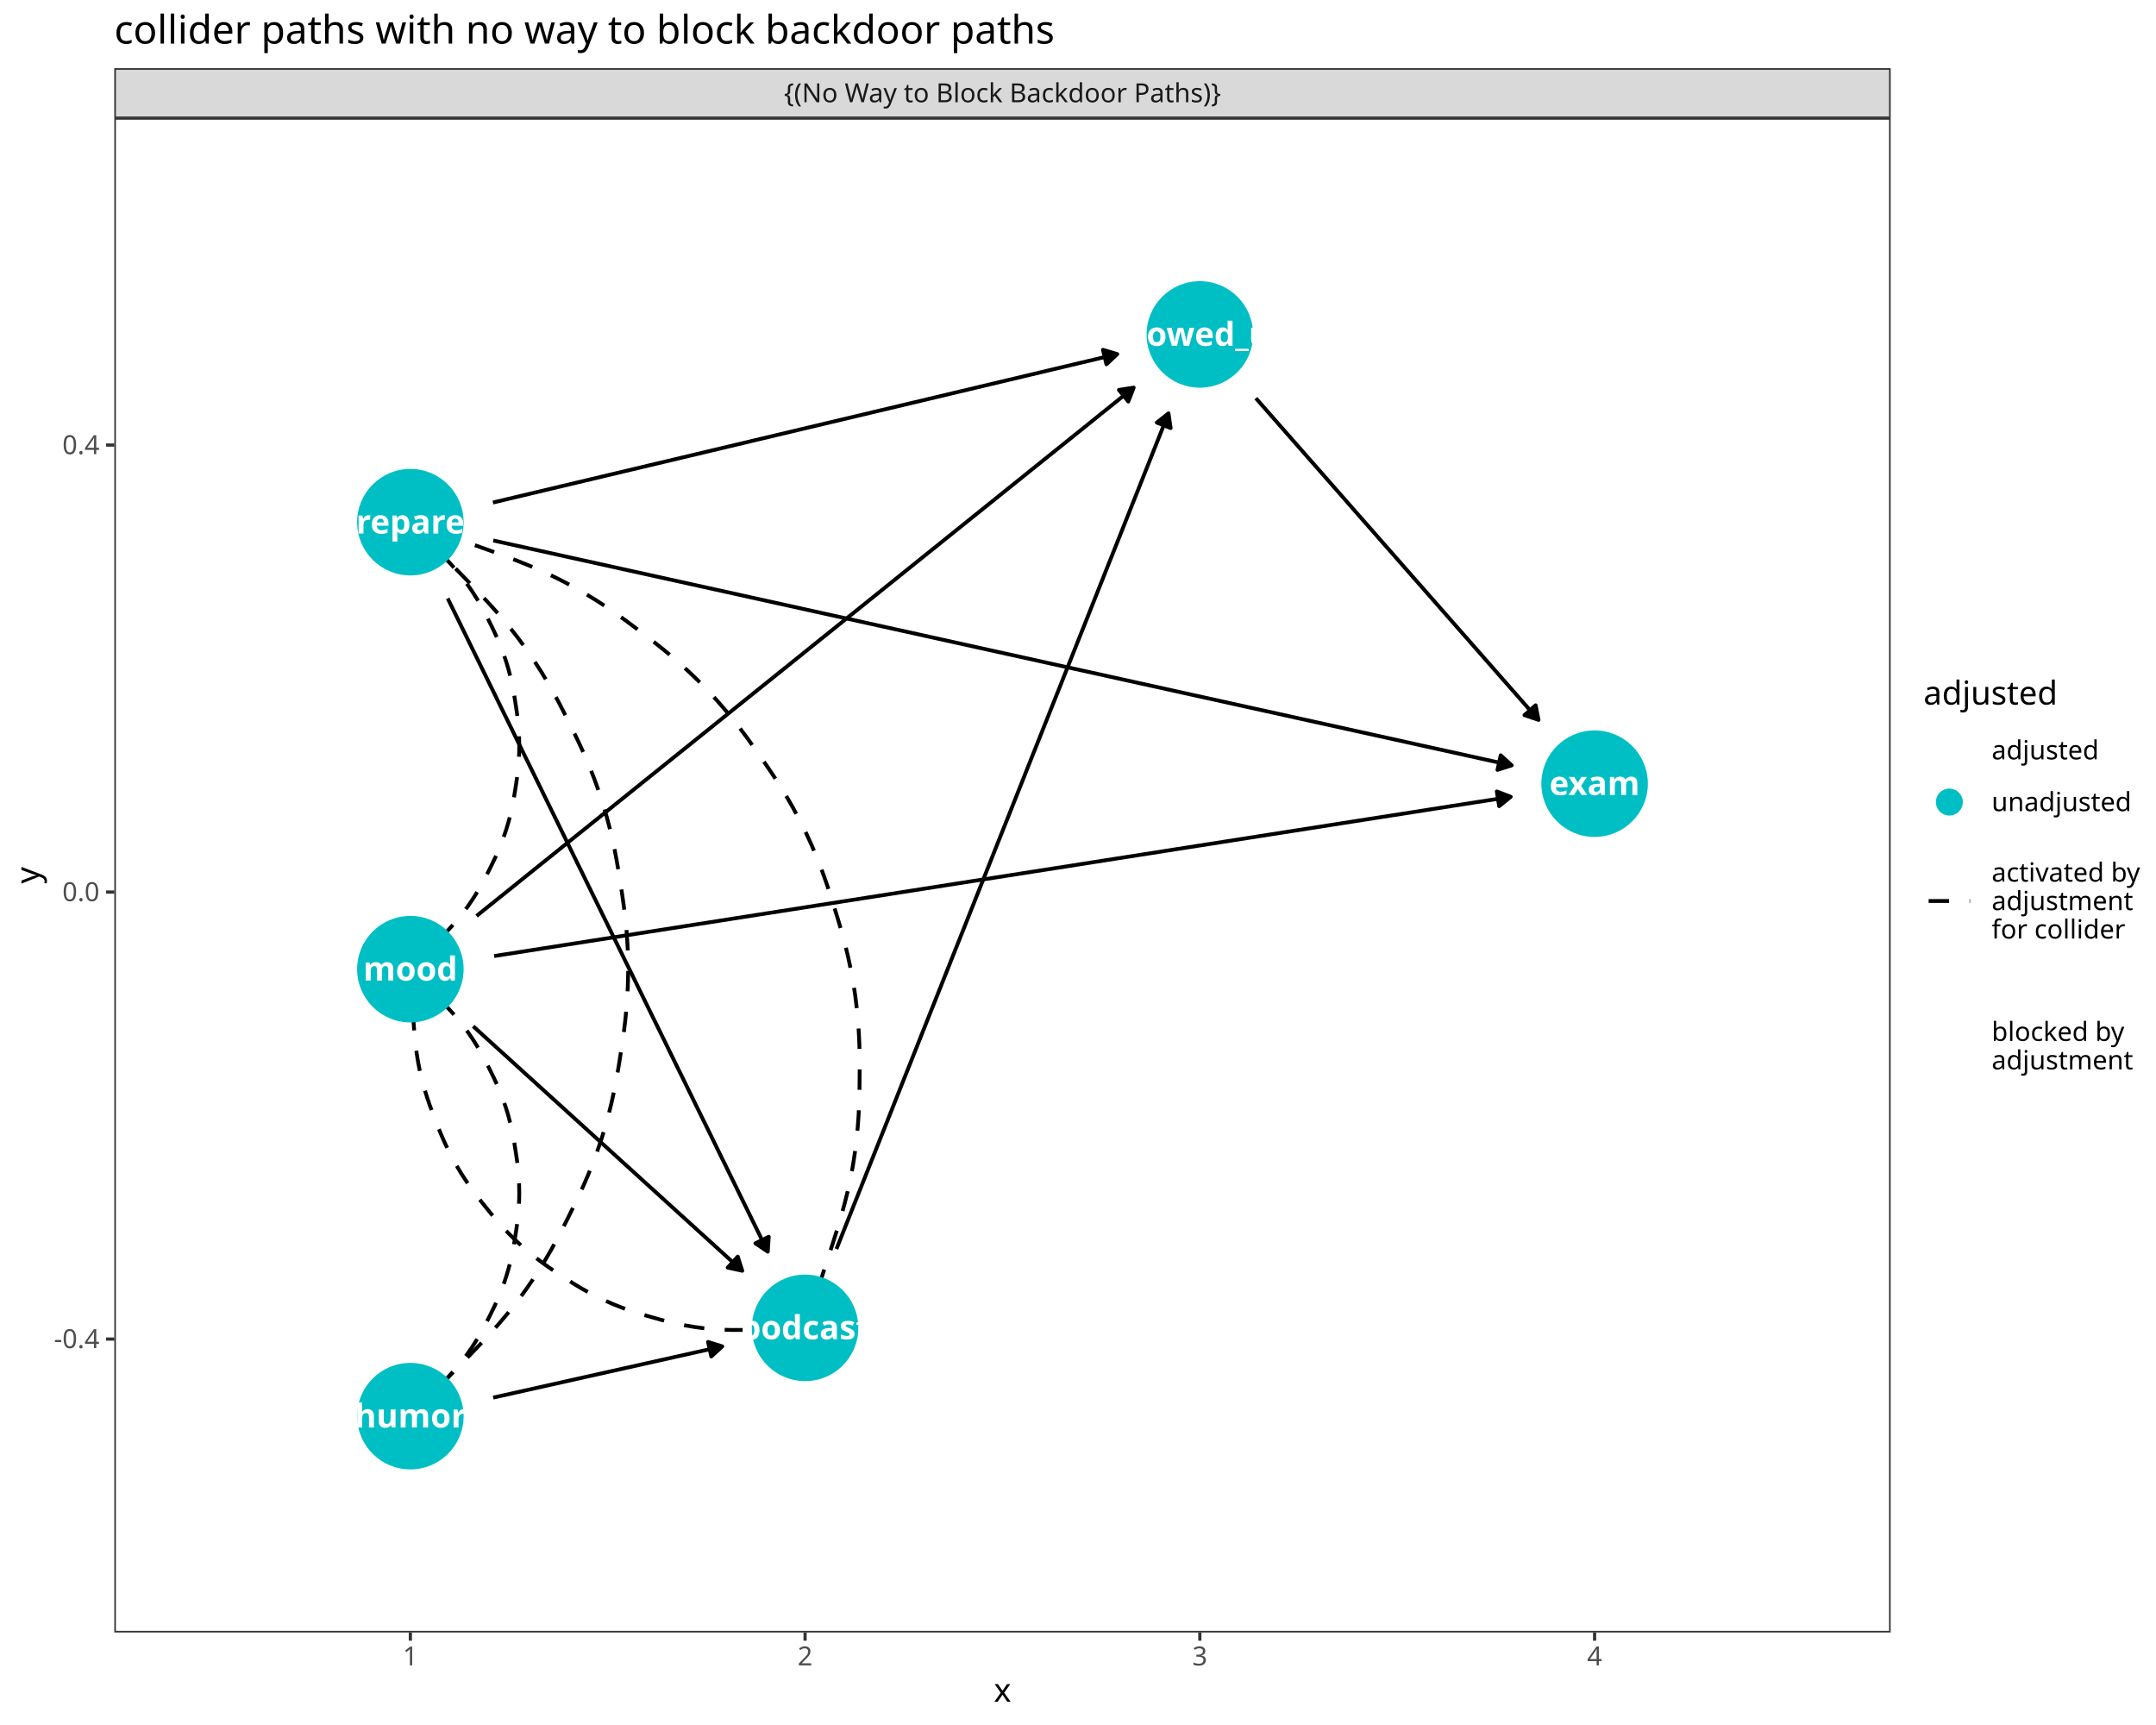
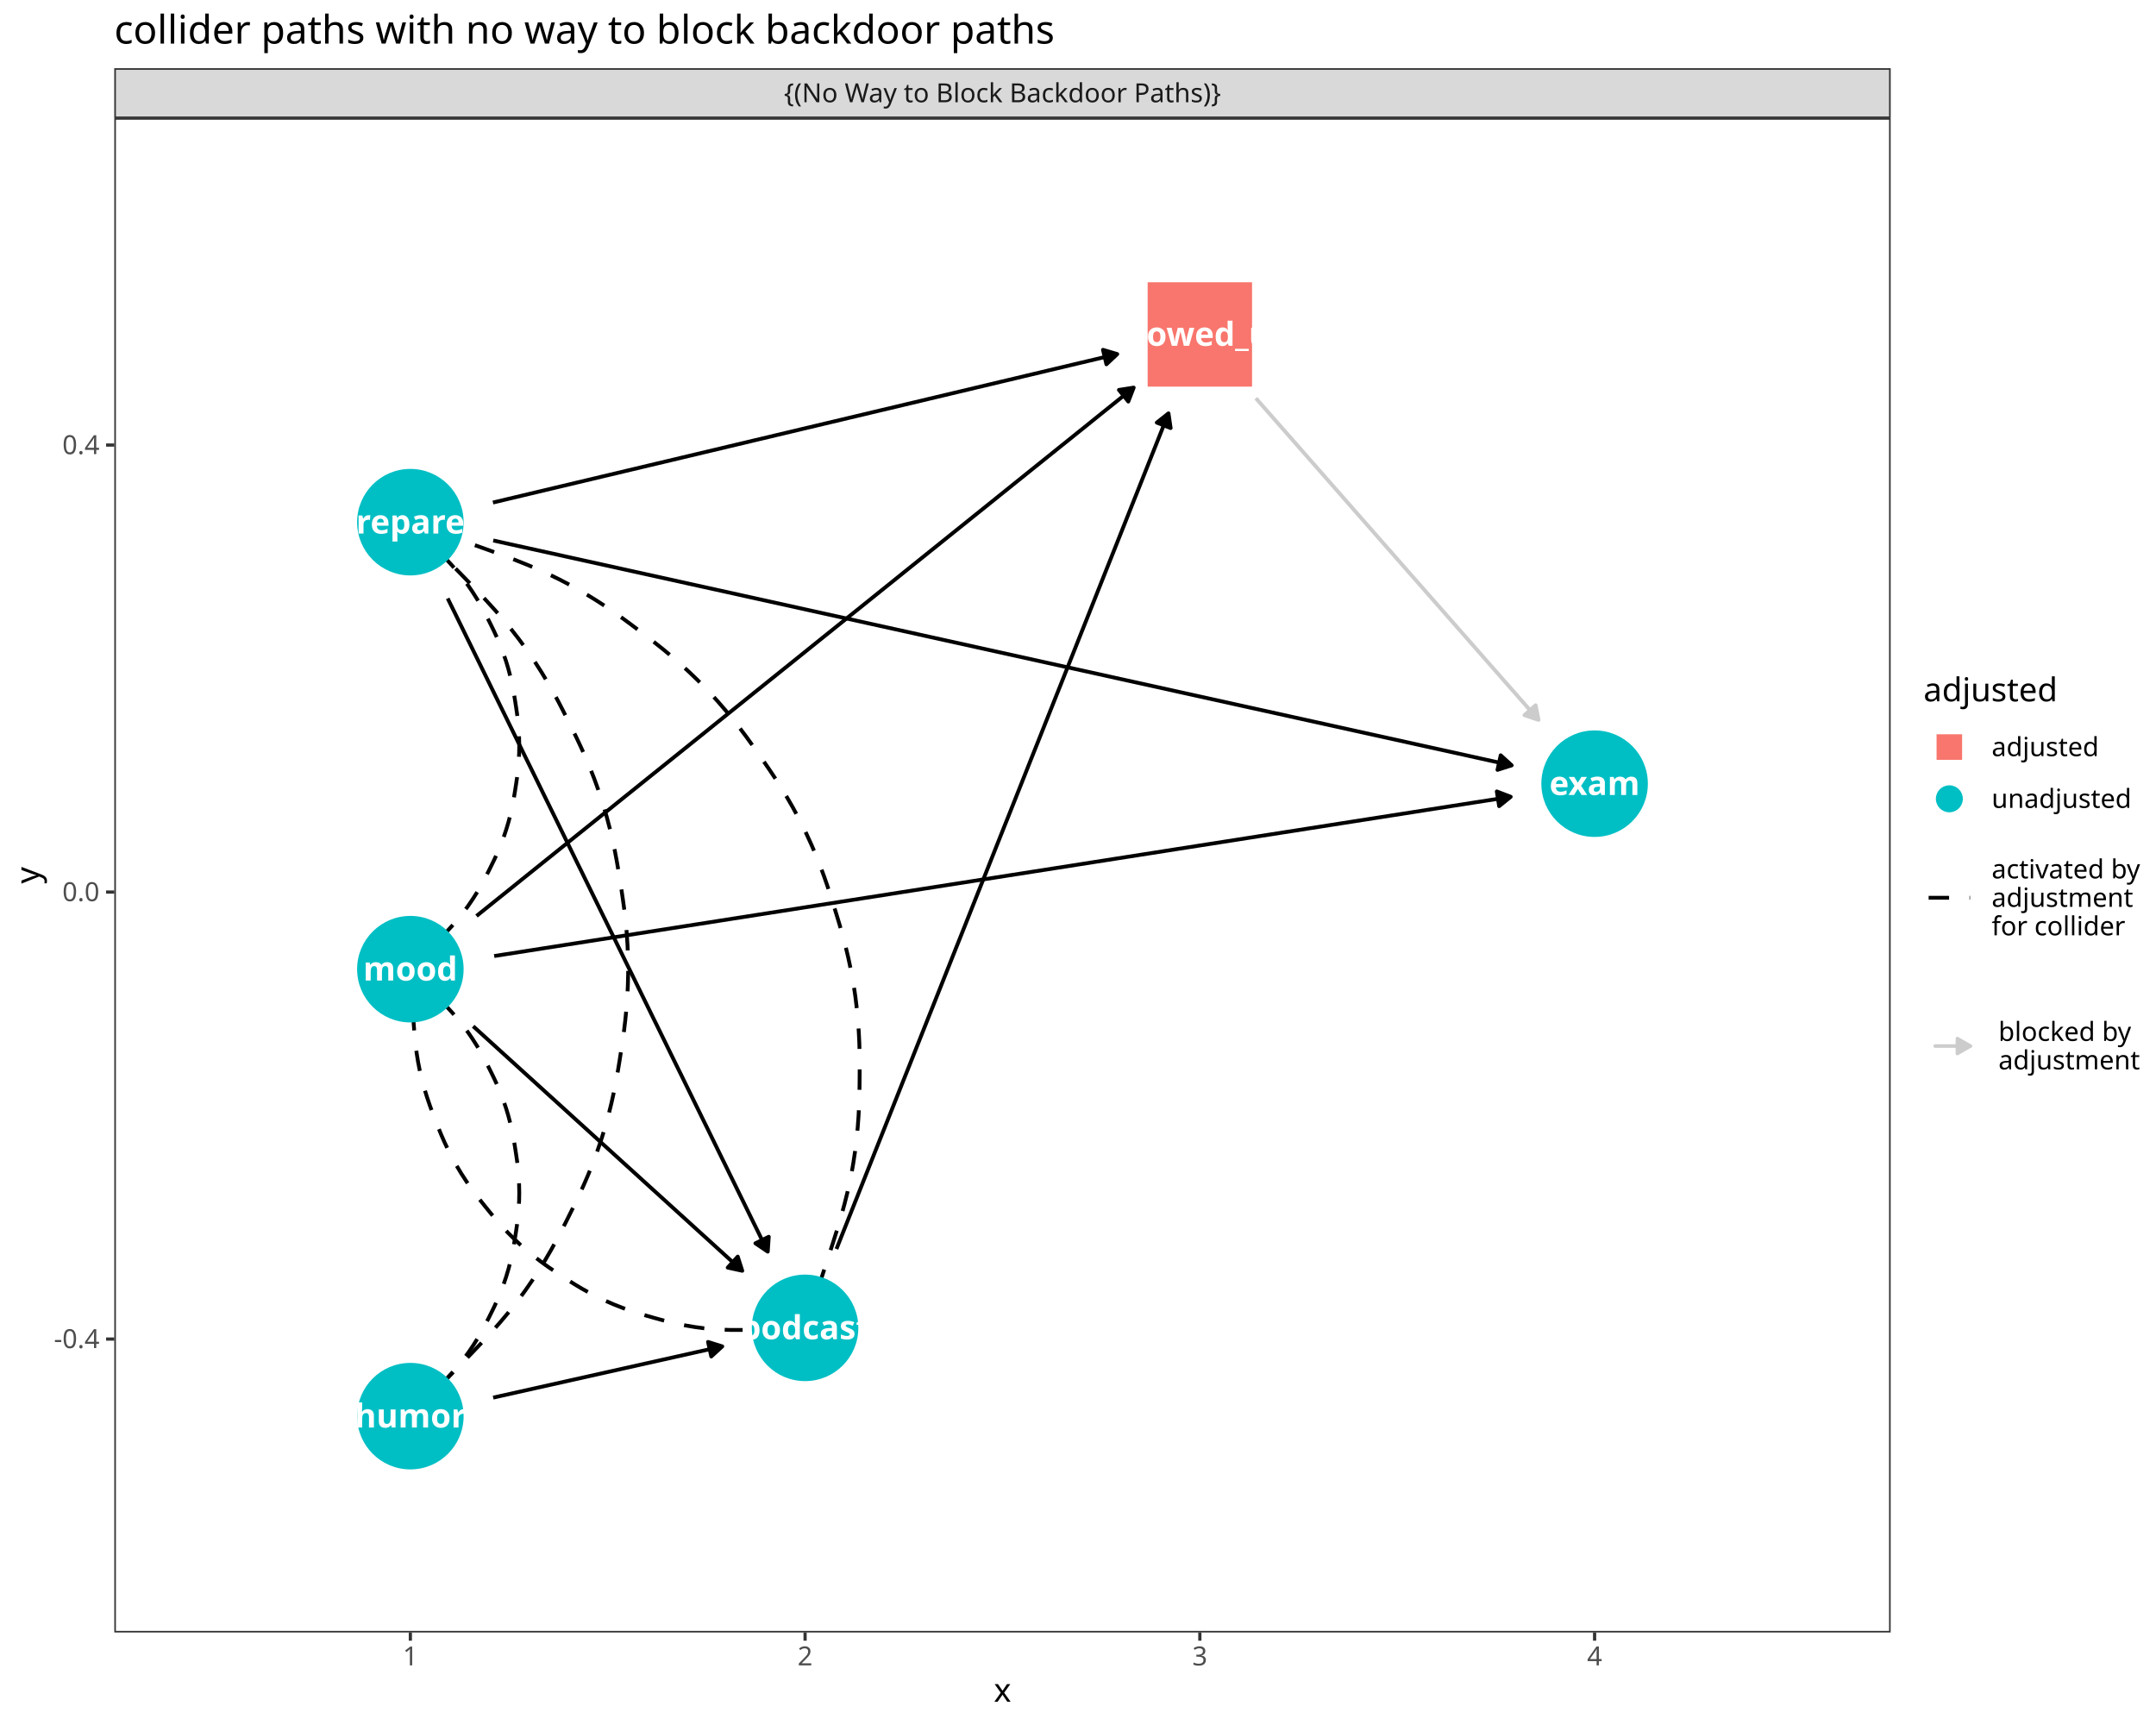
<svg xmlns="http://www.w3.org/2000/svg" class="svglite" data-engine-version="2.0" width="720.00pt" height="576.00pt" viewBox="0 0 720.00 576.00">
  <defs>
    <style type="text/css">
    .svglite line, .svglite polyline, .svglite polygon, .svglite path, .svglite rect, .svglite circle {
      fill: none;
      stroke: #000000;
      stroke-linecap: round;
      stroke-linejoin: round;
      stroke-miterlimit: 10.00;
    }
  </style>
  </defs>
  <rect width="100%" height="100%" style="stroke: none; fill: #FFFFFF;" />
  <defs>
    <clipPath id="cpMC4wMHw3MjAuMDB8MC4wMHw1NzYuMDA=">
      <rect x="0.00" y="0.00" width="720.00" height="576.00" />
    </clipPath>
  </defs>
  <g clip-path="url(#cpMC4wMHw3MjAuMDB8MC4wMHw1NzYuMDA=)">
    <rect x="-0" y="0.00" width="720.00" height="576.00" style="stroke-width: 1.07; stroke: #FFFFFF; fill: #FFFFFF;" />
  </g>
  <defs>
    <clipPath id="cpMzguMTd8NjMxLjM5fDM5LjQzfDU0NS4xMQ==">
      <rect x="38.17" y="39.43" width="593.22" height="505.68" />
    </clipPath>
  </defs>
  <g clip-path="url(#cpMzguMTd8NjMxLjM5fDM5LjQzfDU0NS4xMQ==)">
    <rect x="38.17" y="39.43" width="593.22" height="505.68" style="stroke-width: 1.07; stroke: none; fill: #FFFFFF;" />
+     <polyline points="419.40,132.97 420.66,134.40 422.00,135.92 423.33,137.43 424.66,138.95 425.99,140.46 427.32,141.98 428.65,143.49 429.99,145.01 431.32,146.52 432.65,148.04 433.98,149.55 435.31,151.07 436.64,152.58 437.97,154.10 439.31,155.61 440.64,157.13 441.97,158.64 443.30,160.16 444.63,161.67 445.96,163.19 447.30,164.70 448.63,166.22 449.96,167.73 451.29,169.25 452.62,170.77 453.95,172.28 455.29,173.80 456.62,175.31 457.95,176.83 459.28,178.34 460.61,179.86 461.94,181.37 463.27,182.89 464.61,184.40 465.94,185.92 467.27,187.43 468.60,188.95 469.93,190.46 471.26,191.98 472.60,193.49 473.93,195.01 475.26,196.52 476.59,198.04 477.92,199.55 479.25,201.07 480.59,202.58 481.92,204.10 483.25,205.61 484.58,207.13 485.91,208.64 487.24,210.16 488.57,211.67 489.91,213.19 491.24,214.71 492.57,216.22 493.90,217.74 495.23,219.25 496.56,220.77 497.90,222.28 499.23,223.80 500.56,225.31 501.89,226.83 503.22,228.34 504.55,229.86 505.89,231.37 507.22,232.89 508.55,234.40 509.88,235.92 511.21,237.43 512.54,238.95 513.80,240.38 " style="stroke-width: 1.28; stroke: #CCCCCC; stroke-linecap: butt;" />
+     <polygon points="509.09,238.79 513.80,240.38 512.83,235.50 " style="stroke-width: 1.28; stroke: #CCCCCC; stroke-linecap: butt; fill: #CCCCCC;" />
    <polyline points="164.70,466.69 165.00,466.62 166.33,466.32 167.66,466.02 169.00,465.73 170.33,465.43 171.66,465.13 172.99,464.83 174.32,464.54 175.65,464.24 176.99,463.94 178.32,463.64 179.65,463.34 180.98,463.05 182.31,462.75 183.64,462.45 184.98,462.15 186.31,461.86 187.64,461.56 188.97,461.26 190.30,460.96 191.63,460.66 192.96,460.37 194.30,460.07 195.63,459.77 196.96,459.47 198.29,459.18 199.62,458.88 200.95,458.58 202.29,458.28 203.62,457.98 204.95,457.69 206.28,457.39 207.61,457.09 208.94,456.79 210.28,456.50 211.61,456.20 212.94,455.90 214.27,455.60 215.60,455.30 216.93,455.01 218.26,454.71 219.60,454.41 220.93,454.11 222.26,453.82 223.59,453.52 224.92,453.22 226.25,452.92 227.59,452.63 228.92,452.33 230.25,452.03 231.58,451.73 232.91,451.43 234.24,451.14 235.58,450.84 236.91,450.54 238.24,450.24 239.57,449.95 240.90,449.65 241.20,449.58 " style="stroke-width: 1.28; stroke-linecap: butt;" />
    <polygon points="237.53,452.95 241.20,449.58 236.45,448.09 " style="stroke-width: 1.28; stroke-linecap: butt; fill: #000000;" />
    <polyline points="165.04,319.23 169.00,318.61 172.99,317.99 176.99,317.36 180.98,316.73 184.98,316.11 188.97,315.48 192.96,314.86 196.96,314.23 200.95,313.61 204.95,312.98 208.94,312.35 212.94,311.73 216.93,311.10 220.93,310.48 224.92,309.85 228.92,309.23 232.91,308.60 236.91,307.98 240.90,307.35 244.90,306.72 248.89,306.10 252.89,305.47 256.88,304.85 260.88,304.22 264.87,303.60 268.86,302.97 272.86,302.34 276.85,301.72 280.85,301.09 284.84,300.47 288.84,299.84 292.83,299.22 296.83,298.59 300.82,297.96 304.82,297.34 308.81,296.71 312.81,296.09 316.80,295.46 320.80,294.84 324.79,294.21 328.79,293.58 332.78,292.96 336.78,292.33 340.77,291.71 344.76,291.08 348.76,290.46 352.75,289.83 356.75,289.21 360.74,288.58 364.74,287.95 368.73,287.33 372.73,286.70 376.72,286.08 380.72,285.45 384.71,284.83 388.71,284.20 392.70,283.57 396.70,282.95 400.69,282.32 404.69,281.70 408.68,281.07 412.67,280.45 416.67,279.82 420.66,279.19 424.66,278.57 428.65,277.94 432.65,277.32 436.64,276.69 440.64,276.07 444.63,275.44 448.63,274.81 452.62,274.19 456.62,273.56 460.61,272.94 464.61,272.31 468.60,271.69 472.60,271.06 476.59,270.43 480.59,269.81 484.58,269.18 488.57,268.56 492.57,267.93 496.56,267.31 500.56,266.68 504.51,266.06 " style="stroke-width: 1.28; stroke-linecap: butt;" />
    <polygon points="500.64,269.19 504.51,266.06 499.86,264.27 " style="stroke-width: 1.28; stroke-linecap: butt; fill: #000000;" />
    <polyline points="158.02,342.68 158.34,342.97 159.68,344.18 161.01,345.39 162.34,346.60 163.67,347.81 165.00,349.02 166.33,350.23 167.66,351.44 169.00,352.65 170.33,353.86 171.66,355.07 172.99,356.28 174.32,357.49 175.65,358.70 176.99,359.91 178.32,361.12 179.65,362.33 180.98,363.54 182.31,364.75 183.64,365.96 184.98,367.17 186.31,368.38 187.64,369.59 188.97,370.80 190.30,372.01 191.63,373.22 192.96,374.43 194.30,375.64 195.63,376.85 196.96,378.06 198.29,379.27 199.62,380.48 200.95,381.69 202.29,382.90 203.62,384.11 204.95,385.32 206.28,386.53 207.61,387.74 208.94,388.95 210.28,390.16 211.61,391.37 212.94,392.58 214.27,393.79 215.60,395.00 216.93,396.21 218.26,397.42 219.60,398.63 220.93,399.84 222.26,401.05 223.59,402.26 224.92,403.47 226.25,404.68 227.59,405.89 228.92,407.10 230.25,408.31 231.58,409.52 232.91,410.73 234.24,411.94 235.58,413.15 236.91,414.36 238.24,415.57 239.57,416.78 240.90,417.99 242.23,419.20 243.56,420.41 244.90,421.62 246.23,422.83 247.56,424.04 247.88,424.33 " style="stroke-width: 1.28; stroke-linecap: butt;" />
    <polygon points="243.02,423.27 247.88,424.33 246.37,419.59 " style="stroke-width: 1.28; stroke-linecap: butt; fill: #000000;" />
    <polyline points="159.13,305.86 161.01,304.35 163.67,302.21 166.33,300.07 169.00,297.93 171.66,295.79 174.32,293.64 176.99,291.50 179.65,289.36 182.31,287.22 184.98,285.08 187.64,282.94 190.30,280.80 192.96,278.66 195.63,276.52 198.29,274.38 200.95,272.24 203.62,270.10 206.28,267.95 208.94,265.81 211.61,263.67 214.27,261.53 216.93,259.39 219.60,257.25 222.26,255.11 224.92,252.97 227.59,250.83 230.25,248.69 232.91,246.55 235.58,244.41 238.24,242.26 240.90,240.12 243.56,237.98 246.23,235.84 248.89,233.70 251.55,231.56 254.22,229.42 256.88,227.28 259.54,225.14 262.21,223.00 264.87,220.86 267.53,218.72 270.20,216.57 272.86,214.43 275.52,212.29 278.19,210.15 280.85,208.01 283.51,205.87 286.18,203.73 288.84,201.59 291.50,199.45 294.16,197.31 296.83,195.17 299.49,193.03 302.15,190.88 304.82,188.74 307.48,186.60 310.14,184.46 312.81,182.32 315.47,180.18 318.13,178.04 320.80,175.90 323.46,173.76 326.12,171.62 328.79,169.48 331.45,167.34 334.11,165.19 336.78,163.05 339.44,160.91 342.10,158.77 344.76,156.63 347.43,154.49 350.09,152.35 352.75,150.21 355.42,148.07 358.08,145.93 360.74,143.79 363.41,141.65 366.07,139.50 368.73,137.36 371.40,135.22 374.06,133.08 376.72,130.94 378.60,129.43 " style="stroke-width: 1.28; stroke-linecap: butt;" />
    <polygon points="376.80,134.08 378.60,129.43 373.67,130.20 " style="stroke-width: 1.28; stroke-linecap: butt; fill: #000000;" />
    <polyline points="279.33,417.05 279.52,416.59 280.85,413.24 282.18,409.89 283.51,406.54 284.84,403.19 286.18,399.84 287.51,396.48 288.84,393.13 290.17,389.78 291.50,386.43 292.83,383.08 294.16,379.73 295.50,376.38 296.83,373.03 298.16,369.68 299.49,366.33 300.82,362.98 302.15,359.63 303.49,356.28 304.82,352.93 306.15,349.57 307.48,346.22 308.81,342.87 310.14,339.52 311.48,336.17 312.81,332.82 314.14,329.47 315.47,326.12 316.80,322.77 318.13,319.42 319.46,316.07 320.80,312.72 322.13,309.37 323.46,306.02 324.79,302.66 326.12,299.31 327.45,295.96 328.79,292.61 330.12,289.26 331.45,285.91 332.78,282.56 334.11,279.21 335.44,275.86 336.78,272.51 338.11,269.16 339.44,265.81 340.77,262.46 342.10,259.11 343.43,255.75 344.76,252.40 346.10,249.05 347.43,245.70 348.76,242.35 350.09,239.00 351.42,235.65 352.75,232.30 354.09,228.95 355.42,225.60 356.75,222.25 358.08,218.90 359.41,215.55 360.74,212.20 362.08,208.84 363.41,205.49 364.74,202.14 366.07,198.79 367.40,195.44 368.73,192.09 370.06,188.74 371.40,185.39 372.73,182.04 374.06,178.69 375.39,175.34 376.72,171.99 378.05,168.64 379.39,165.28 380.72,161.93 382.05,158.58 383.38,155.23 384.71,151.88 386.04,148.53 387.37,145.18 388.71,141.83 390.04,138.48 390.22,138.02 " style="stroke-width: 1.28; stroke-linecap: butt;" />
    <polygon points="390.94,142.94 390.22,138.02 386.31,141.11 " style="stroke-width: 1.28; stroke-linecap: butt; fill: #000000;" />
    <polyline points="164.72,180.47 165.00,180.53 169.00,181.42 172.99,182.30 176.99,183.18 180.98,184.06 184.98,184.94 188.97,185.83 192.96,186.71 196.96,187.59 200.95,188.47 204.95,189.35 208.94,190.24 212.94,191.12 216.93,192.00 220.93,192.88 224.92,193.76 228.92,194.65 232.91,195.53 236.91,196.41 240.90,197.29 244.90,198.17 248.89,199.06 252.89,199.94 256.88,200.82 260.88,201.70 264.87,202.58 268.86,203.47 272.86,204.35 276.85,205.23 280.85,206.11 284.84,206.99 288.84,207.88 292.83,208.76 296.83,209.64 300.82,210.52 304.82,211.40 308.81,212.29 312.81,213.17 316.80,214.05 320.80,214.93 324.79,215.81 328.79,216.70 332.78,217.58 336.78,218.46 340.77,219.34 344.76,220.22 348.76,221.11 352.75,221.99 356.75,222.87 360.74,223.75 364.74,224.63 368.73,225.51 372.73,226.40 376.72,227.28 380.72,228.16 384.71,229.04 388.71,229.92 392.70,230.81 396.70,231.69 400.69,232.57 404.69,233.45 408.68,234.33 412.67,235.22 416.67,236.10 420.66,236.98 424.66,237.86 428.65,238.74 432.65,239.63 436.64,240.51 440.64,241.39 444.63,242.27 448.63,243.15 452.62,244.04 456.62,244.92 460.61,245.80 464.61,246.68 468.60,247.56 472.60,248.45 476.59,249.33 480.59,250.21 484.58,251.09 488.57,251.97 492.57,252.86 496.56,253.74 500.56,254.62 504.55,255.50 504.84,255.56 " style="stroke-width: 1.28; stroke-linecap: butt;" />
    <polygon points="500.09,257.07 504.84,255.56 501.16,252.20 " style="stroke-width: 1.28; stroke-linecap: butt; fill: #000000;" />
    <polyline points="149.51,199.82 150.35,201.54 151.69,204.25 153.02,206.97 154.35,209.69 155.68,212.41 157.01,215.12 158.34,217.84 159.68,220.56 161.01,223.28 162.34,225.99 163.67,228.71 165.00,231.43 166.33,234.15 167.66,236.86 169.00,239.58 170.33,242.30 171.66,245.02 172.99,247.73 174.32,250.45 175.65,253.17 176.99,255.89 178.32,258.60 179.65,261.32 180.98,264.04 182.31,266.76 183.64,269.47 184.98,272.19 186.31,274.91 187.64,277.63 188.97,280.34 190.30,283.06 191.63,285.78 192.96,288.50 194.30,291.21 195.63,293.93 196.96,296.65 198.29,299.37 199.62,302.08 200.95,304.80 202.29,307.52 203.62,310.24 204.95,312.95 206.28,315.67 207.61,318.39 208.94,321.11 210.28,323.82 211.61,326.54 212.94,329.26 214.27,331.98 215.60,334.69 216.93,337.41 218.26,340.13 219.60,342.85 220.93,345.56 222.26,348.28 223.59,351.00 224.92,353.72 226.25,356.43 227.59,359.15 228.92,361.87 230.25,364.59 231.58,367.30 232.91,370.02 234.24,372.74 235.58,375.46 236.91,378.17 238.24,380.89 239.57,383.61 240.90,386.33 242.23,389.04 243.56,391.76 244.90,394.48 246.23,397.20 247.56,399.91 248.89,402.63 250.22,405.35 251.55,408.07 252.89,410.78 254.22,413.50 255.55,416.22 256.39,417.94 " style="stroke-width: 1.28; stroke-linecap: butt;" />
    <polygon points="252.26,415.16 256.39,417.94 256.73,412.97 " style="stroke-width: 1.28; stroke-linecap: butt; fill: #000000;" />
    <polyline points="164.62,167.80 166.33,167.40 169.00,166.76 171.66,166.13 174.32,165.50 176.99,164.86 179.65,164.23 182.31,163.60 184.98,162.96 187.64,162.33 190.30,161.70 192.96,161.06 195.63,160.43 198.29,159.80 200.95,159.16 203.62,158.53 206.28,157.90 208.94,157.26 211.61,156.63 214.27,156.00 216.93,155.36 219.60,154.73 222.26,154.10 224.92,153.47 227.59,152.83 230.25,152.20 232.91,151.57 235.58,150.93 238.24,150.30 240.90,149.67 243.56,149.03 246.23,148.40 248.89,147.77 251.55,147.13 254.22,146.50 256.88,145.87 259.54,145.23 262.21,144.60 264.87,143.97 267.53,143.33 270.20,142.70 272.86,142.07 275.52,141.43 278.19,140.80 280.85,140.17 283.51,139.53 286.18,138.90 288.84,138.27 291.50,137.63 294.16,137.00 296.83,136.37 299.49,135.74 302.15,135.10 304.82,134.47 307.48,133.84 310.14,133.20 312.81,132.57 315.47,131.94 318.13,131.30 320.80,130.67 323.46,130.04 326.12,129.40 328.79,128.77 331.45,128.14 334.11,127.50 336.78,126.87 339.44,126.24 342.10,125.60 344.76,124.97 347.43,124.34 350.09,123.70 352.75,123.07 355.42,122.44 358.08,121.80 360.74,121.17 363.41,120.54 366.07,119.91 368.73,119.27 371.40,118.64 373.11,118.23 " style="stroke-width: 1.28; stroke-linecap: butt;" />
    <polygon points="369.49,121.65 373.11,118.23 368.34,116.81 " style="stroke-width: 1.28; stroke-linecap: butt; fill: #000000;" />
-     <polyline points="419.40,132.97 420.66,134.40 422.00,135.92 423.33,137.43 424.66,138.95 425.99,140.46 427.32,141.98 428.65,143.49 429.99,145.01 431.32,146.52 432.65,148.04 433.98,149.55 435.31,151.07 436.64,152.58 437.97,154.10 439.31,155.61 440.64,157.13 441.97,158.64 443.30,160.16 444.63,161.67 445.96,163.19 447.30,164.70 448.63,166.22 449.96,167.73 451.29,169.25 452.62,170.77 453.95,172.28 455.29,173.80 456.62,175.31 457.95,176.83 459.28,178.34 460.61,179.86 461.94,181.37 463.27,182.89 464.61,184.40 465.94,185.92 467.27,187.43 468.60,188.95 469.93,190.46 471.26,191.98 472.60,193.49 473.93,195.01 475.26,196.52 476.59,198.04 477.92,199.55 479.25,201.07 480.59,202.58 481.92,204.10 483.25,205.61 484.58,207.13 485.91,208.64 487.24,210.16 488.57,211.67 489.91,213.19 491.24,214.71 492.57,216.22 493.90,217.74 495.23,219.25 496.56,220.77 497.90,222.28 499.23,223.80 500.56,225.31 501.89,226.83 503.22,228.34 504.55,229.86 505.89,231.37 507.22,232.89 508.55,234.40 509.88,235.92 511.21,237.43 512.54,238.95 513.80,240.38 " style="stroke-width: 1.28; stroke-linecap: butt;" />
-     <polygon points="509.09,238.79 513.80,240.38 512.83,235.50 " style="stroke-width: 1.28; stroke-linecap: butt; fill: #000000;" />
    <polyline points="268.86,443.39 268.90,443.29 269.13,442.59 269.67,440.93 270.59,438.14 271.84,434.33 273.34,429.77 274.96,424.83 276.58,419.88 278.13,415.11 279.57,410.56 280.87,406.21 282.02,402.06 283.03,398.03 283.90,394.08 284.66,390.14 284.97,388.31 285.57,384.35 286.05,380.39 286.43,376.50 286.71,372.70 286.89,369.05 287.00,365.54 287.05,362.15 287.08,358.84 287.10,355.49 287.07,352.04 286.98,348.44 286.80,344.70 286.53,340.84 286.15,336.90 285.67,332.92 285.43,331.25 284.79,327.29 284.05,323.38 283.23,319.55 282.34,315.85 281.40,312.31 280.43,308.94 279.45,305.70 278.47,302.53 277.47,299.34 276.39,296.06 275.21,292.66 273.91,289.15 272.47,285.55 270.91,281.91 269.24,278.27 268.51,276.76 266.69,273.18 264.80,269.67 262.85,266.28 260.88,263.03 258.91,259.94 256.96,257.02 255.04,254.23 253.14,251.51 251.22,248.78 249.20,245.98 247.04,243.10 244.72,240.15 242.26,237.16 239.67,234.17 236.97,231.21 235.81,229.99 232.99,227.13 230.12,224.37 227.23,221.73 224.36,219.23 221.55,216.89 218.80,214.70 216.13,212.63 213.49,210.61 210.83,208.60 208.05,206.55 205.12,204.46 202.02,202.35 198.76,200.25 195.38,198.19 191.91,196.20 190.44,195.38 186.89,193.52 183.27,191.76 179.55,190.06 175.65,188.42 171.54,186.78 167.18,185.14 162.56,183.46 157.73,181.74 152.79,179.98 148.05,178.29 143.88,176.80 140.62,175.64 138.46,174.87 137.36,174.48 137.05,174.36 137.04,174.36 " style="stroke-width: 1.28; stroke-dasharray: 6.83,6.83; stroke-linecap: butt;" />
    <polyline points="137.04,472.87 137.12,472.79 137.63,472.27 138.85,471.01 140.90,468.91 143.70,466.04 147.05,462.60 150.67,458.89 154.30,455.16 157.79,451.57 161.07,448.12 164.14,444.80 166.99,441.58 169.66,438.42 172.18,435.26 174.58,432.06 175.60,430.65 177.87,427.36 180.05,424.03 182.10,420.70 184.01,417.42 185.78,414.23 187.42,411.13 188.95,408.12 190.43,405.16 191.91,402.17 193.41,399.06 194.90,395.79 196.39,392.35 197.84,388.77 199.23,385.07 200.54,381.29 201.03,379.80 202.19,375.97 203.25,372.13 204.19,368.34 205.01,364.64 205.73,361.05 206.34,357.60 206.89,354.27 207.40,351.00 207.90,347.70 208.38,344.28 208.81,340.71 209.18,336.99 209.47,333.13 209.67,329.18 209.77,325.19 209.78,323.62 209.72,319.61 209.56,315.64 209.31,311.74 208.97,307.96 208.56,304.33 208.09,300.86 207.60,297.52 207.09,294.25 206.56,290.95 205.98,287.55 205.31,284.02 204.53,280.36 203.63,276.59 202.62,272.77 201.50,268.94 201.03,267.44 199.76,263.64 198.40,259.90 196.97,256.27 195.49,252.77 193.99,249.44 192.50,246.27 191.01,243.24 189.53,240.28 188.03,237.30 186.44,234.23 184.72,231.07 182.86,227.82 180.87,224.51 178.74,221.18 176.50,217.87 175.60,216.58 173.24,213.36 170.77,210.19 168.17,207.03 165.40,203.84 162.43,200.57 159.24,197.18 155.84,193.65 152.26,189.98 148.61,186.23 145.11,182.64 142.04,179.49 139.64,177.03 138.06,175.41 137.27,174.60 137.05,174.37 137.04,174.36 " style="stroke-width: 1.28; stroke-dasharray: 6.83,6.83; stroke-linecap: butt;" />
    <polyline points="137.04,323.62 137.15,323.50 137.81,322.82 139.28,321.32 141.45,319.09 143.99,316.49 146.53,313.88 148.89,311.41 151.05,309.07 152.99,306.82 154.78,304.59 156.32,302.51 157.91,300.17 159.40,297.82 160.75,295.50 161.95,293.27 163.05,291.13 164.09,289.04 165.15,286.87 166.21,284.55 167.25,282.06 168.23,279.45 169.03,277.08 169.84,274.37 170.54,271.67 171.12,269.06 171.59,266.57 171.98,264.20 172.34,261.89 172.69,259.50 172.99,256.96 173.22,254.28 173.37,251.49 173.41,248.99 173.35,246.16 173.20,243.38 172.96,240.71 172.65,238.20 172.30,235.82 171.94,233.51 171.54,231.13 171.06,228.62 170.46,225.99 169.75,223.29 169.03,220.90 168.12,218.22 167.13,215.62 166.08,213.15 165.02,210.85 163.97,208.69 162.92,206.60 161.82,204.45 160.60,202.21 159.23,199.89 157.73,197.53 156.32,195.47 154.63,193.20 152.83,190.97 150.87,188.71 148.70,186.36 146.32,183.88 143.76,181.26 141.24,178.67 139.12,176.50 137.72,175.06 137.12,174.45 137.04,174.36 " style="stroke-width: 1.28; stroke-dasharray: 6.83,6.83; stroke-linecap: butt;" />
    <polyline points="137.04,323.62 137.05,323.76 137.10,324.65 137.22,326.67 137.41,329.79 137.64,333.61 137.89,337.64 138.13,341.51 138.40,345.14 138.74,348.52 139.15,351.72 139.65,354.79 140.21,357.59 140.92,360.59 141.73,363.54 142.60,366.36 143.51,369.03 144.43,371.54 145.35,373.94 146.29,376.34 147.31,378.82 148.45,381.42 149.73,384.10 151.13,386.82 152.47,389.22 154.06,391.87 155.72,394.43 157.41,396.86 159.09,399.12 160.73,401.23 162.34,403.23 163.96,405.23 165.69,407.29 167.57,409.42 169.60,411.59 171.76,413.75 173.76,415.63 176.09,417.67 178.45,419.60 180.80,421.40 183.08,423.05 185.29,424.55 187.43,425.97 189.59,427.39 191.86,428.82 194.29,430.28 196.89,431.72 199.60,433.12 202.09,434.31 204.92,435.54 207.76,436.66 210.54,437.66 213.22,438.54 215.78,439.30 218.25,440.00 220.73,440.69 223.33,441.37 226.10,442.01 229.01,442.60 232.02,443.11 234.75,443.48 237.82,443.79 240.94,443.99 244.17,444.09 247.59,444.09 251.24,444.01 255.14,443.88 259.17,443.74 262.96,443.60 266.00,443.50 267.94,443.43 268.75,443.40 268.86,443.39 " style="stroke-width: 1.28; stroke-dasharray: 6.83,6.83; stroke-linecap: butt;" />
    <polyline points="137.04,472.87 137.15,472.76 137.81,472.08 139.28,470.58 141.45,468.35 143.99,465.75 146.53,463.14 148.89,460.67 151.05,458.33 152.99,456.08 154.78,453.84 156.32,451.76 157.91,449.43 159.40,447.07 160.75,444.76 161.95,442.53 163.05,440.39 164.09,438.30 165.15,436.13 166.21,433.80 167.25,431.32 168.23,428.70 169.03,426.33 169.84,423.62 170.54,420.93 171.12,418.31 171.59,415.82 171.98,413.45 172.34,411.14 172.69,408.75 172.99,406.22 173.22,403.53 173.37,400.75 173.41,398.24 173.35,395.42 173.20,392.64 172.96,389.97 172.65,387.45 172.30,385.08 171.94,382.76 171.54,380.39 171.06,377.88 170.46,375.25 169.75,372.55 169.03,370.15 168.12,367.48 167.13,364.88 166.08,362.41 165.02,360.10 163.97,357.95 162.92,355.85 161.82,353.71 160.60,351.47 159.23,349.14 157.73,346.79 156.32,344.73 154.63,342.46 152.83,340.22 150.87,337.96 148.70,335.62 146.32,333.13 143.76,330.51 141.24,327.93 139.12,325.75 137.72,324.32 137.12,323.70 137.04,323.62 " style="stroke-width: 1.28; stroke-dasharray: 6.83,6.83; stroke-linecap: butt;" />
+     <polygon points="383.26,129.10 418.12,129.10 418.12,94.25 383.26,94.25 " style="stroke-width: 0.71; stroke: none; fill: #F8766D;" />
    <circle cx="532.52" cy="261.68" r="17.43" style="stroke-width: 0.71; stroke: #00BFC4; fill: #00BFC4;" />
    <circle cx="137.04" cy="472.87" r="17.43" style="stroke-width: 0.71; stroke: #00BFC4; fill: #00BFC4;" />
    <circle cx="137.04" cy="323.62" r="17.43" style="stroke-width: 0.71; stroke: #00BFC4; fill: #00BFC4;" />
    <circle cx="268.86" cy="443.39" r="17.43" style="stroke-width: 0.71; stroke: #00BFC4; fill: #00BFC4;" />
    <circle cx="137.04" cy="174.36" r="17.43" style="stroke-width: 0.71; stroke: #00BFC4; fill: #00BFC4;" />
-     <circle cx="400.69" cy="111.67" r="17.43" style="stroke-width: 0.71; stroke: #00BFC4; fill: #00BFC4;" />
+     <text x="400.69" y="115.47" text-anchor="middle" style="font-size: 11.04px; font-weight: bold; fill: #FFFFFF; font-family: sans;" textLength="56.48px" lengthAdjust="spacingAndGlyphs">showed_up</text>
    <text x="532.52" y="265.47" text-anchor="middle" style="font-size: 11.04px; font-weight: bold; fill: #FFFFFF; font-family: sans;" textLength="27.01px" lengthAdjust="spacingAndGlyphs">exam</text>
    <text x="137.04" y="476.67" text-anchor="middle" style="font-size: 11.04px; font-weight: bold; fill: #FFFFFF; font-family: sans;" textLength="31.30px" lengthAdjust="spacingAndGlyphs">humor</text>
    <text x="137.04" y="327.42" text-anchor="middle" style="font-size: 11.04px; font-weight: bold; fill: #FFFFFF; font-family: sans;" textLength="27.62px" lengthAdjust="spacingAndGlyphs">mood</text>
    <text x="268.86" y="447.19" text-anchor="middle" style="font-size: 11.04px; font-weight: bold; fill: #FFFFFF; font-family: sans;" textLength="38.68px" lengthAdjust="spacingAndGlyphs">podcast</text>
    <text x="137.04" y="178.16" text-anchor="middle" style="font-size: 11.04px; font-weight: bold; fill: #FFFFFF; font-family: sans;" textLength="44.19px" lengthAdjust="spacingAndGlyphs">prepared</text>
-     <text x="400.69" y="115.47" text-anchor="middle" style="font-size: 11.04px; font-weight: bold; fill: #FFFFFF; font-family: sans;" textLength="56.48px" lengthAdjust="spacingAndGlyphs">showed_up</text>
    <rect x="38.17" y="39.43" width="593.22" height="505.68" style="stroke-width: 1.07; stroke: #333333;" />
  </g>
  <g clip-path="url(#cpMC4wMHw3MjAuMDB8MC4wMHw1NzYuMDA=)">
</g>
  <defs>
    <clipPath id="cpMzguMTd8NjMxLjM5fDIyLjc4fDM5LjQz">
      <rect x="38.17" y="22.78" width="593.22" height="16.65" />
    </clipPath>
  </defs>
  <g clip-path="url(#cpMzguMTd8NjMxLjM5fDIyLjc4fDM5LjQz)">
    <rect x="38.17" y="22.78" width="593.22" height="16.65" style="stroke-width: 1.07; stroke: #333333; fill: #D9D9D9;" />
    <text x="334.78" y="34.14" text-anchor="middle" style="font-size: 8.80px; fill: #1A1A1A; font-family: sans;" textLength="141.38px" lengthAdjust="spacingAndGlyphs">{(No Way to Block Backdoor Paths)}</text>
  </g>
  <g clip-path="url(#cpMC4wMHw3MjAuMDB8MC4wMHw1NzYuMDA=)">
    <polyline points="137.04,547.85 137.04,545.11 " style="stroke-width: 1.07; stroke: #333333; stroke-linecap: butt;" />
    <polyline points="268.86,547.85 268.86,545.11 " style="stroke-width: 1.07; stroke: #333333; stroke-linecap: butt;" />
    <polyline points="400.69,547.85 400.69,545.11 " style="stroke-width: 1.07; stroke: #333333; stroke-linecap: butt;" />
    <polyline points="532.52,547.85 532.52,545.11 " style="stroke-width: 1.07; stroke: #333333; stroke-linecap: butt;" />
    <text x="137.04" y="556.10" text-anchor="middle" style="font-size: 8.80px; fill: #4D4D4D; font-family: sans;" textLength="4.89px" lengthAdjust="spacingAndGlyphs">1</text>
    <text x="268.86" y="556.10" text-anchor="middle" style="font-size: 8.80px; fill: #4D4D4D; font-family: sans;" textLength="4.89px" lengthAdjust="spacingAndGlyphs">2</text>
    <text x="400.69" y="556.10" text-anchor="middle" style="font-size: 8.80px; fill: #4D4D4D; font-family: sans;" textLength="4.89px" lengthAdjust="spacingAndGlyphs">3</text>
    <text x="532.52" y="556.10" text-anchor="middle" style="font-size: 8.80px; fill: #4D4D4D; font-family: sans;" textLength="4.89px" lengthAdjust="spacingAndGlyphs">4</text>
    <text x="33.24" y="450.15" text-anchor="end" style="font-size: 8.80px; fill: #4D4D4D; font-family: sans;" textLength="15.16px" lengthAdjust="spacingAndGlyphs">-0.4</text>
    <text x="33.24" y="300.90" text-anchor="end" style="font-size: 8.80px; fill: #4D4D4D; font-family: sans;" textLength="12.23px" lengthAdjust="spacingAndGlyphs">0.0</text>
    <text x="33.24" y="151.64" text-anchor="end" style="font-size: 8.80px; fill: #4D4D4D; font-family: sans;" textLength="12.23px" lengthAdjust="spacingAndGlyphs">0.4</text>
    <polyline points="35.43,447.13 38.17,447.13 " style="stroke-width: 1.07; stroke: #333333; stroke-linecap: butt;" />
    <polyline points="35.43,297.87 38.17,297.87 " style="stroke-width: 1.07; stroke: #333333; stroke-linecap: butt;" />
    <polyline points="35.43,148.61 38.17,148.61 " style="stroke-width: 1.07; stroke: #333333; stroke-linecap: butt;" />
    <text x="334.78" y="568.24" text-anchor="middle" style="font-size: 11.00px; font-family: sans;" textLength="5.50px" lengthAdjust="spacingAndGlyphs">x</text>
    <text transform="translate(13.05,292.27) rotate(-90)" text-anchor="middle" style="font-size: 11.00px; font-family: sans;" textLength="5.50px" lengthAdjust="spacingAndGlyphs">y</text>
-     <rect x="642.35" y="226.56" width="65.82" height="49.89" style="stroke-width: 1.07; stroke: none; fill: #FFFFFF;" />
-     <text x="642.35" y="235.27" style="font-size: 11.00px; font-family: sans;" textLength="41.59px" lengthAdjust="spacingAndGlyphs">adjusted</text>
-     <rect x="642.35" y="241.90" width="17.28" height="17.28" style="stroke-width: 1.07; stroke: none; fill: #FFFFFF;" />
-     <rect x="642.35" y="259.18" width="17.28" height="17.28" style="stroke-width: 1.07; stroke: none; fill: #FFFFFF;" />
-     <circle cx="650.99" cy="267.82" r="4.27" style="stroke-width: 0.47; stroke: #00BFC4; fill: #00BFC4;" />
-     <text x="665.11" y="253.56" style="font-size: 8.80px; font-family: sans;" textLength="33.27px" lengthAdjust="spacingAndGlyphs">adjusted</text>
-     <text x="665.11" y="270.84" style="font-size: 8.80px; font-family: sans;" textLength="43.06px" lengthAdjust="spacingAndGlyphs">unadjusted</text>
-     <rect x="642.35" y="287.41" width="72.17" height="26.89" style="stroke-width: 1.07; stroke: none; fill: #FFFFFF;" />
-     <rect x="642.35" y="287.41" width="17.28" height="26.89" style="stroke-width: 1.07; stroke: none; fill: #FFFFFF;" />
-     <line x1="644.07" y1="300.86" x2="657.90" y2="300.86" style="stroke-width: 1.28; stroke-dasharray: 6.83,6.83; stroke-linecap: butt;" />
-     <text x="665.11" y="294.38" style="font-size: 8.80px; font-family: sans;" textLength="49.42px" lengthAdjust="spacingAndGlyphs">activated by </text>
-     <text x="665.11" y="303.89" style="font-size: 8.80px; font-family: sans;" textLength="45.50px" lengthAdjust="spacingAndGlyphs">adjustment </text>
-     <text x="665.11" y="313.39" style="font-size: 8.80px; font-family: sans;" textLength="40.59px" lengthAdjust="spacingAndGlyphs">for collider</text>
-     <rect x="642.35" y="325.26" width="65.81" height="32.72" style="stroke-width: 1.07; stroke: none; fill: #FFFFFF;" />
-     <rect x="642.35" y="340.60" width="17.28" height="17.39" style="stroke-width: 1.07; stroke: none; fill: #FFFFFF;" />
-     <text x="665.11" y="347.57" style="font-size: 8.80px; font-family: sans;" textLength="42.08px" lengthAdjust="spacingAndGlyphs">blocked by</text>
-     <text x="665.11" y="357.07" style="font-size: 8.80px; font-family: sans;" textLength="43.05px" lengthAdjust="spacingAndGlyphs">adjustment</text>
+     <rect x="642.35" y="225.48" width="65.82" height="49.89" style="stroke-width: 1.07; stroke: none; fill: #FFFFFF;" />
+     <text x="642.35" y="234.19" style="font-size: 11.00px; font-family: sans;" textLength="41.59px" lengthAdjust="spacingAndGlyphs">adjusted</text>
+     <rect x="642.35" y="240.81" width="17.28" height="17.28" style="stroke-width: 1.07; stroke: none; fill: #FFFFFF;" />
+     <polygon points="646.72,253.72 655.25,253.72 655.25,245.18 646.72,245.18 " style="stroke-width: 0.47; stroke: none; fill: #F8766D;" />
+     <rect x="642.35" y="258.09" width="17.28" height="17.28" style="stroke-width: 1.07; stroke: none; fill: #FFFFFF;" />
+     <circle cx="650.99" cy="266.73" r="4.27" style="stroke-width: 0.47; stroke: #00BFC4; fill: #00BFC4;" />
+     <text x="665.11" y="252.48" style="font-size: 8.80px; font-family: sans;" textLength="33.27px" lengthAdjust="spacingAndGlyphs">adjusted</text>
+     <text x="665.11" y="269.76" style="font-size: 8.80px; font-family: sans;" textLength="43.06px" lengthAdjust="spacingAndGlyphs">unadjusted</text>
+     <rect x="642.35" y="286.33" width="72.17" height="26.89" style="stroke-width: 1.07; stroke: none; fill: #FFFFFF;" />
+     <rect x="642.35" y="286.33" width="17.28" height="26.89" style="stroke-width: 1.07; stroke: none; fill: #FFFFFF;" />
+     <line x1="644.07" y1="299.77" x2="657.90" y2="299.77" style="stroke-width: 1.28; stroke-dasharray: 6.83,6.83; stroke-linecap: butt;" />
+     <text x="665.11" y="293.30" style="font-size: 8.80px; font-family: sans;" textLength="49.42px" lengthAdjust="spacingAndGlyphs">activated by </text>
+     <text x="665.11" y="302.80" style="font-size: 8.80px; font-family: sans;" textLength="45.50px" lengthAdjust="spacingAndGlyphs">adjustment </text>
+     <text x="665.11" y="312.31" style="font-size: 8.80px; font-family: sans;" textLength="40.59px" lengthAdjust="spacingAndGlyphs">for collider</text>
+     <rect x="642.35" y="324.18" width="68.09" height="34.89" style="stroke-width: 1.07; stroke: none; fill: #FFFFFF;" />
+     <rect x="642.35" y="339.51" width="19.56" height="19.56" style="stroke-width: 1.07; stroke: none; fill: #FFFFFF;" />
+     <line x1="646.26" y1="349.29" x2="657.99" y2="349.29" style="stroke-width: 1.19; stroke: #CCCCCC;" />
+     <polygon points="653.68,351.78 657.99,349.29 653.68,346.80 " style="stroke-width: 1.19; stroke: #CCCCCC; fill: #CCCCCC;" />
+     <text x="667.38" y="347.57" style="font-size: 8.80px; font-family: sans;" textLength="42.08px" lengthAdjust="spacingAndGlyphs">blocked by</text>
+     <text x="667.38" y="357.07" style="font-size: 8.80px; font-family: sans;" textLength="43.05px" lengthAdjust="spacingAndGlyphs">adjustment</text>
    <text x="38.17" y="14.56" style="font-size: 13.20px; font-family: sans;" textLength="293.54px" lengthAdjust="spacingAndGlyphs">collider paths with no way to block backdoor paths</text>
  </g>
</svg>
